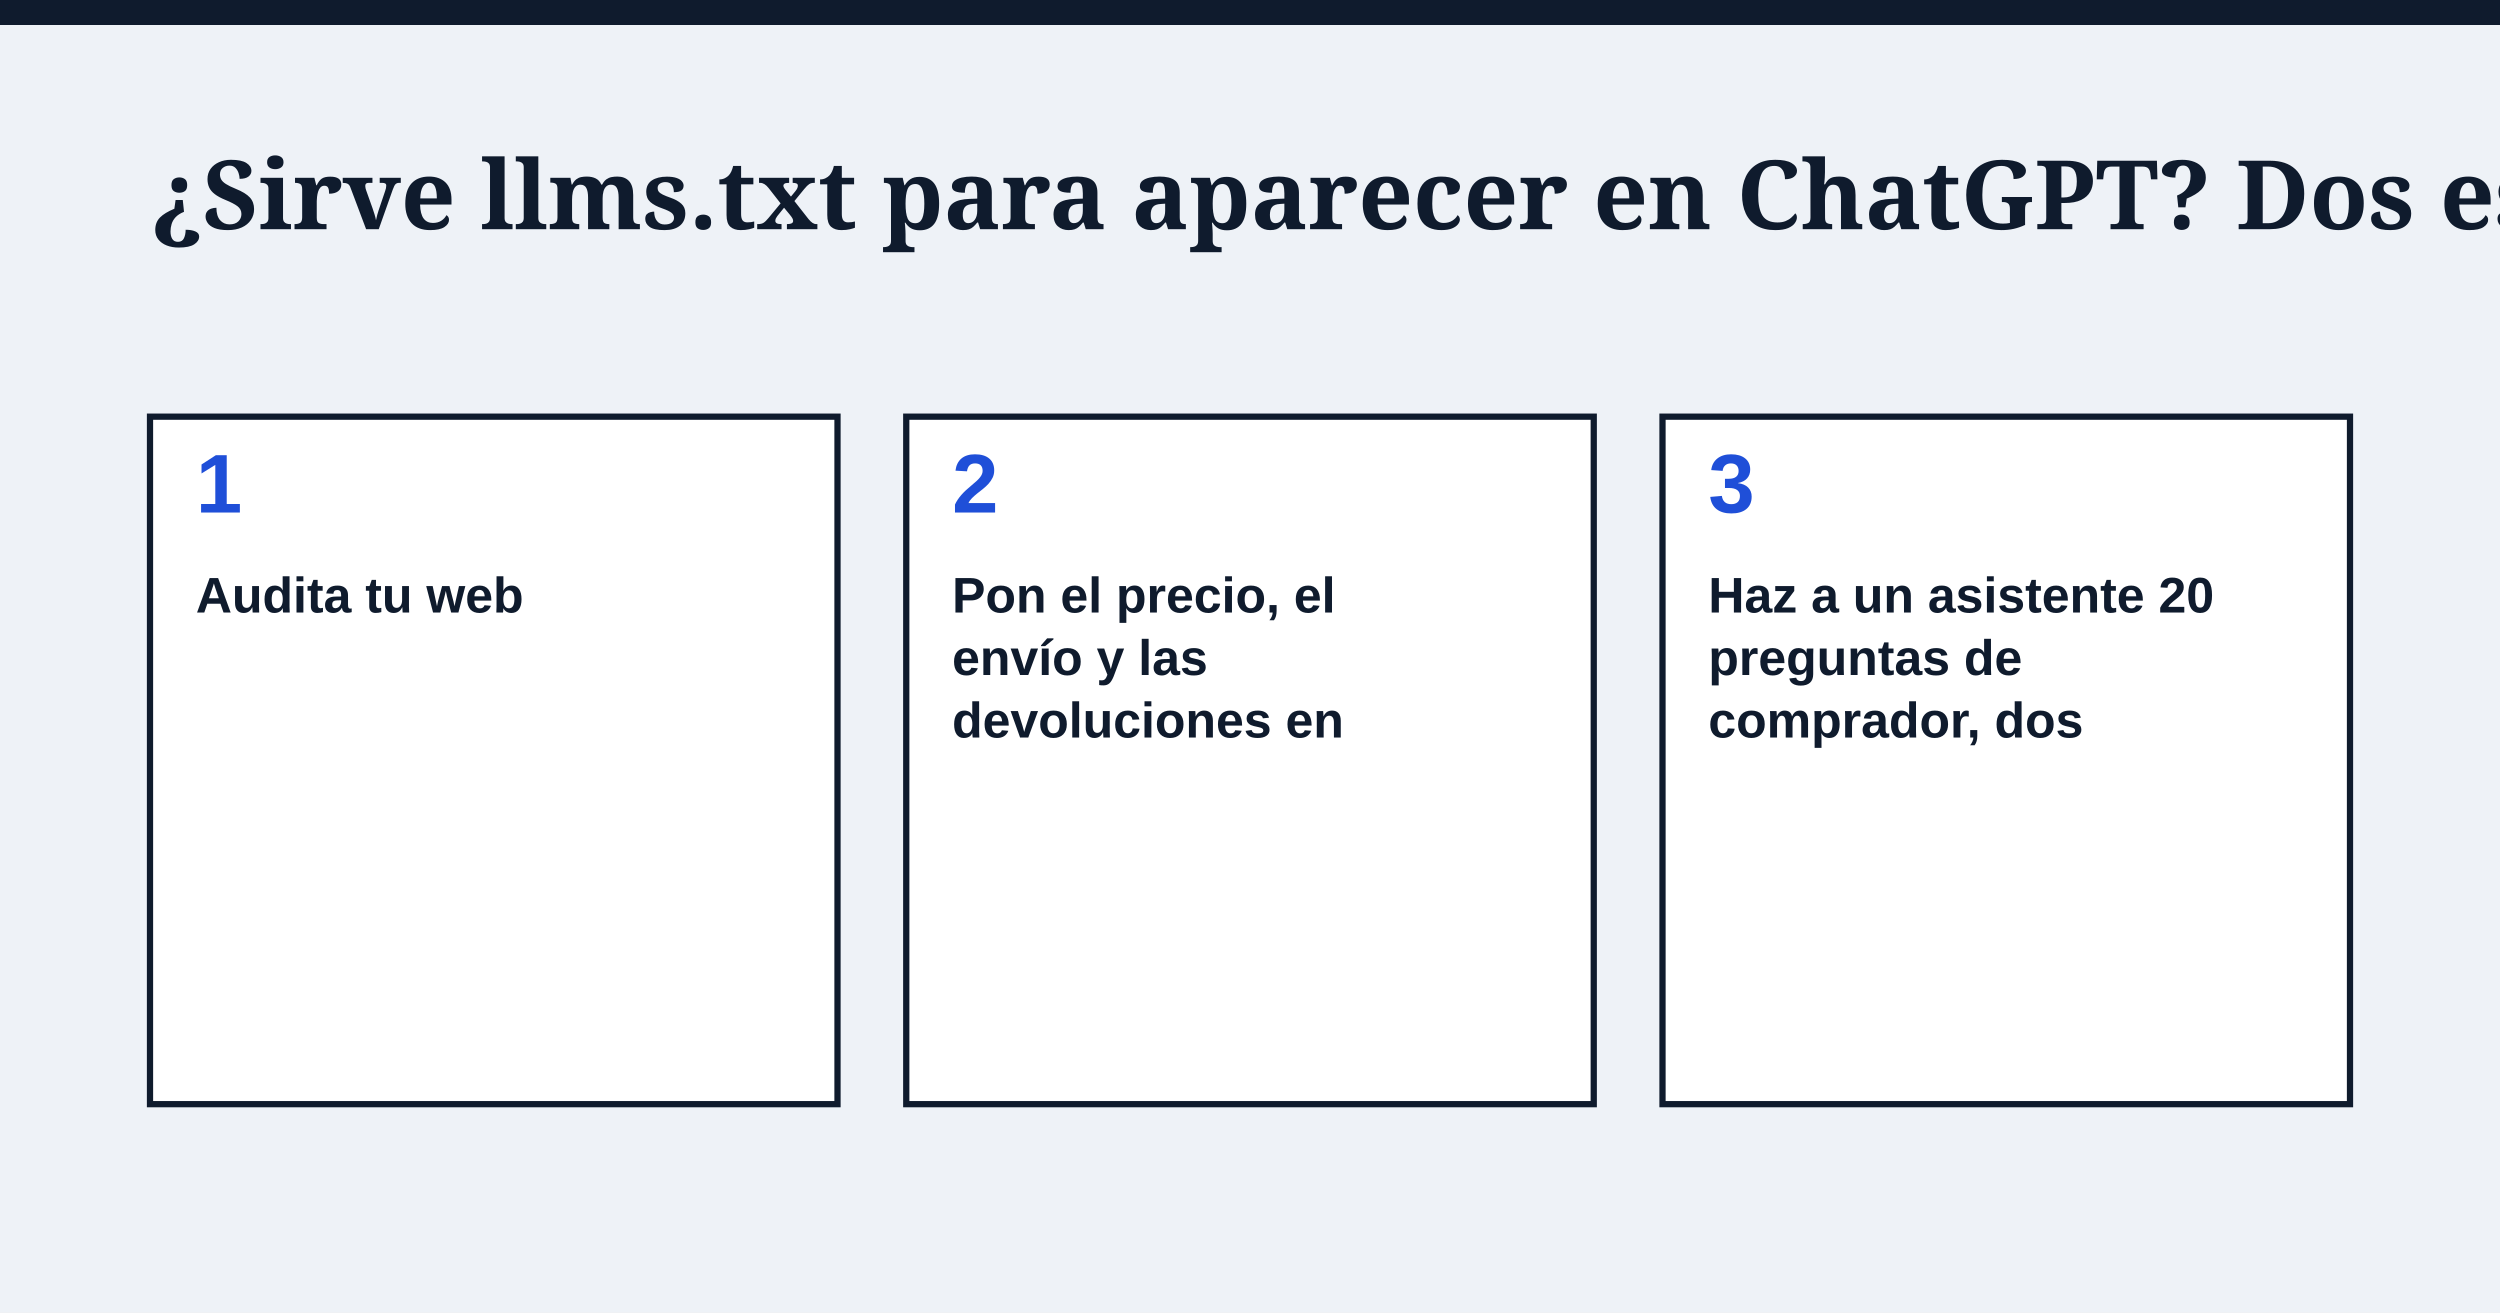
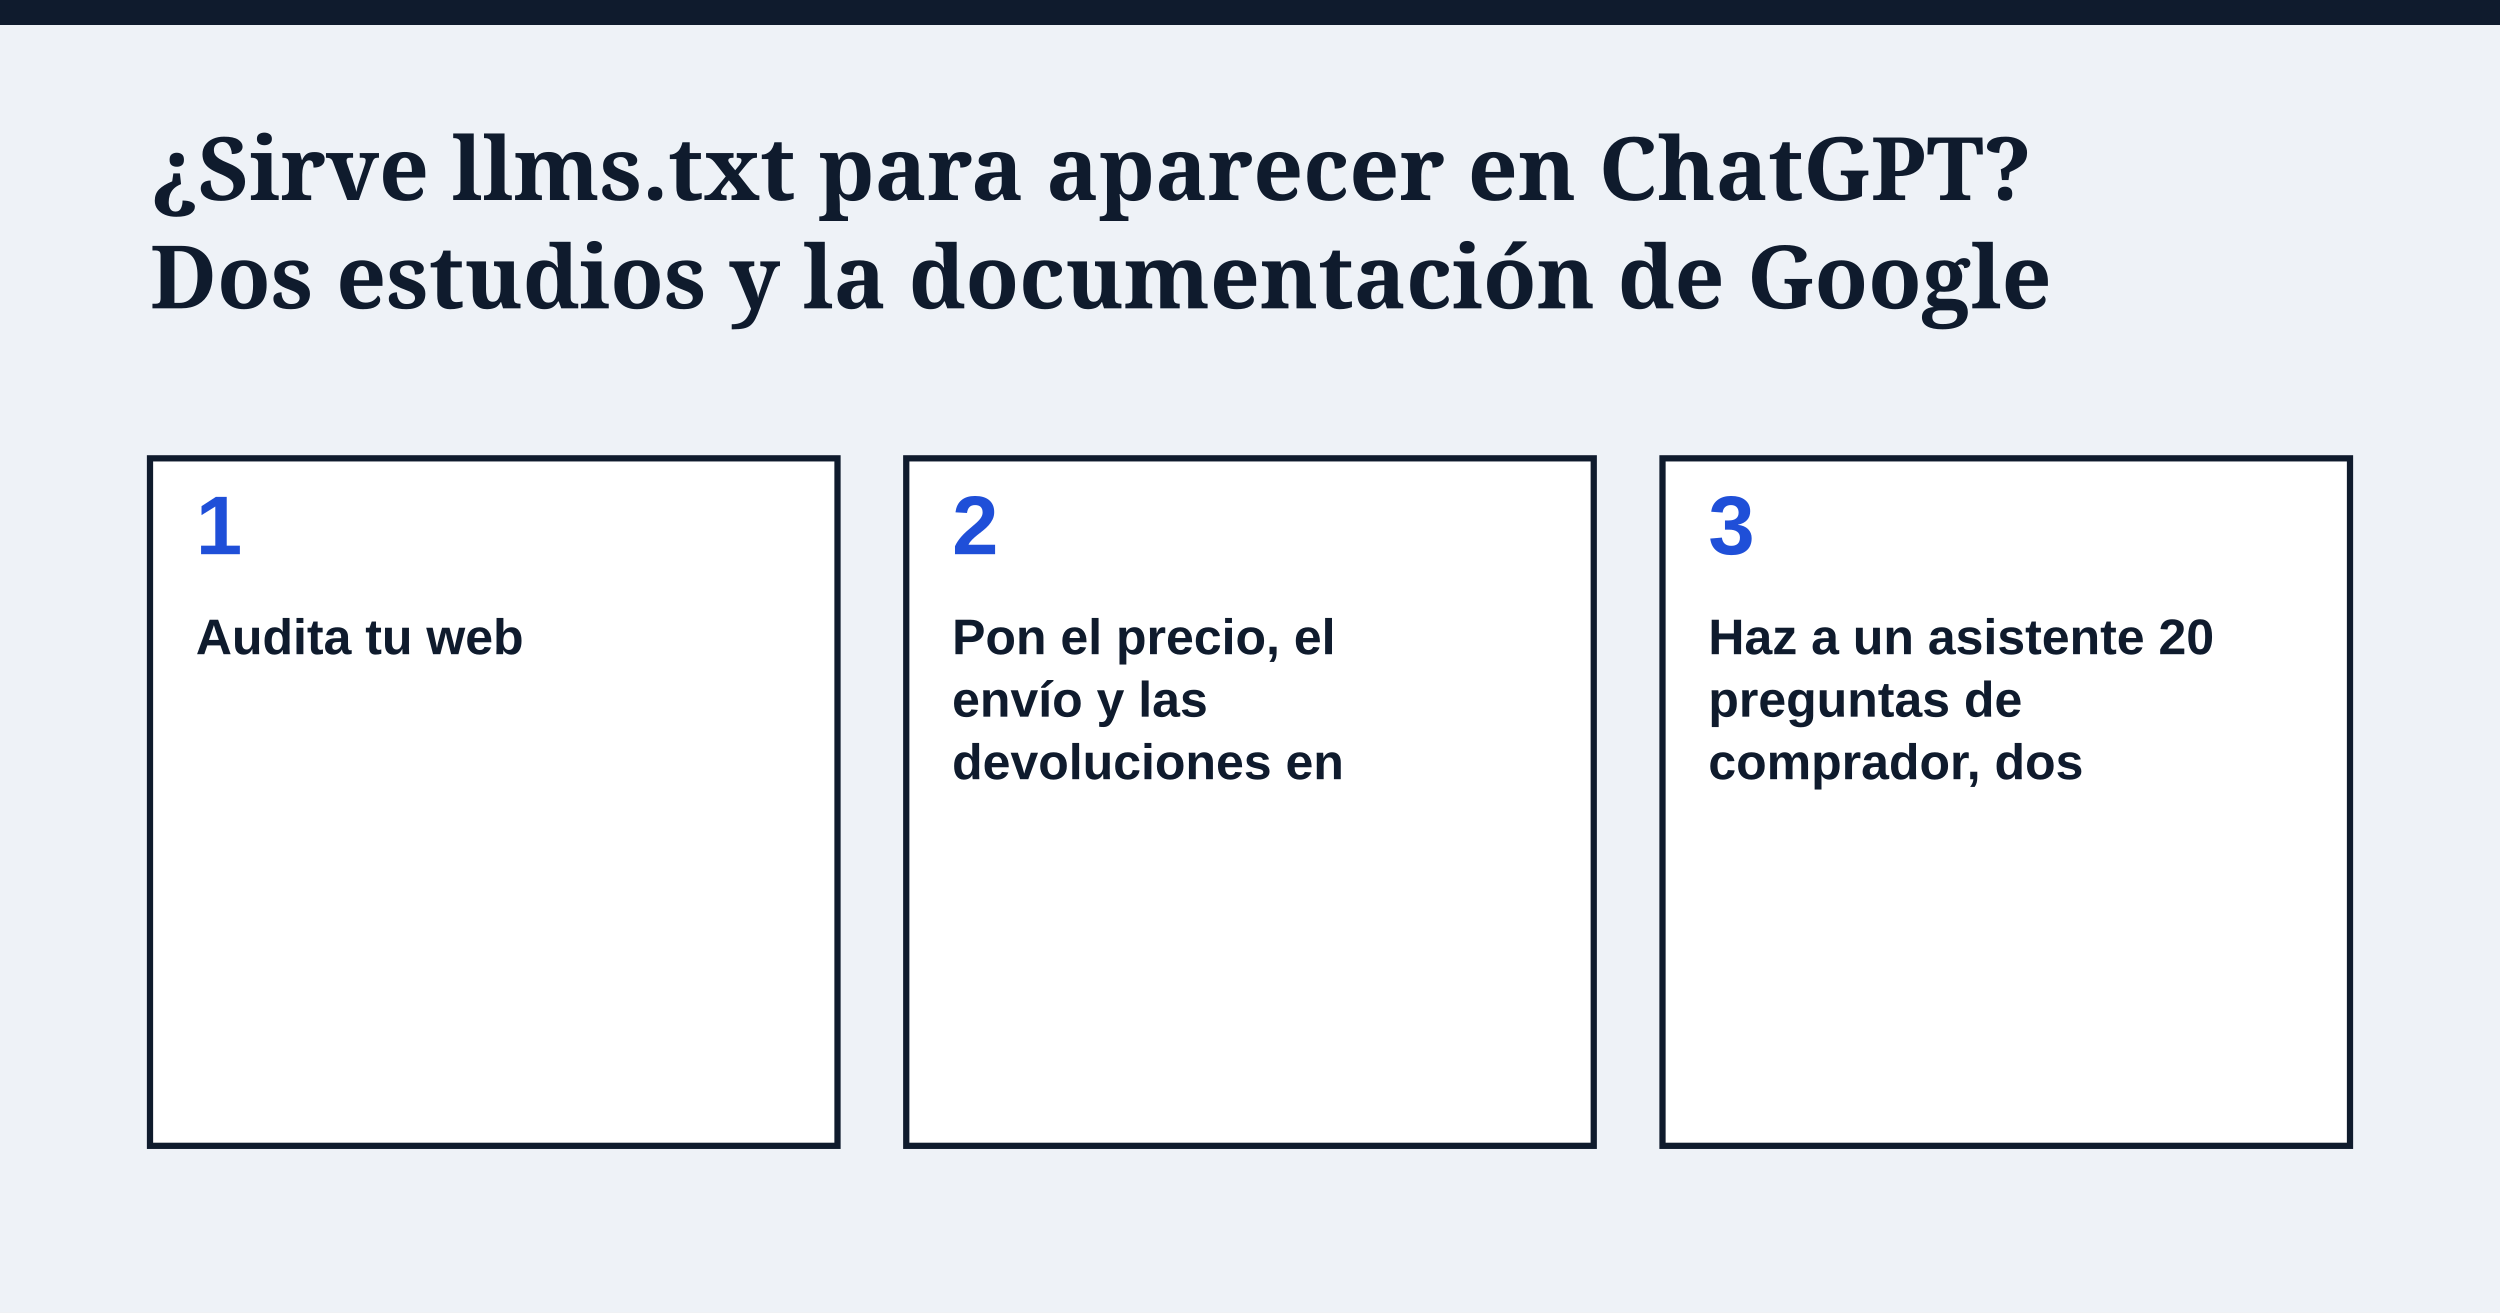
<svg xmlns="http://www.w3.org/2000/svg" viewBox="0 0 1200 630" width="1200" height="630" role="img" aria-labelledby="t d">
  <rect width="1200" height="630" fill="#EEF2F7" />
  <rect width="1200" height="12" fill="#0F1B2D" />
-   <text x="72" y="110" font-family="Georgia,serif" font-size="46" font-weight="600" fill="#0F1B2D">¿Sirve llms.txt para aparecer en ChatGPT? Dos estudios</text>
+   <text x="72" y="96" font-family="Georgia,serif" font-size="42" font-weight="600" fill="#0F1B2D">¿Sirve llms.txt para aparecer en ChatGPT?</text>
+   <text x="72" y="148" font-family="Georgia,serif" font-size="42" font-weight="600" fill="#0F1B2D">Dos estudios y la documentación de Google</text>
  <g font-family="system-ui,Arial,sans-serif" fill="#0F1B2D">
-     <rect x="72" y="200" width="330" height="330" fill="#fff" stroke="#0F1B2D" stroke-width="3" />
-     <text x="94" y="246" font-size="40" font-weight="600" fill="#1F4FD8">1</text>
-     <text x="94" y="294" font-size="24" font-weight="600">Audita tu web</text>
-     <rect x="435" y="200" width="330" height="330" fill="#fff" stroke="#0F1B2D" stroke-width="3" />
-     <text x="457" y="246" font-size="40" font-weight="600" fill="#1F4FD8">2</text>
-     <text x="457" y="294" font-size="24" font-weight="600">Pon el precio, el</text>
-     <text x="457" y="324" font-size="24" font-weight="600">envío y las</text>
-     <text x="457" y="354" font-size="24" font-weight="600">devoluciones en</text>
-     <rect x="798" y="200" width="330" height="330" fill="#fff" stroke="#0F1B2D" stroke-width="3" />
-     <text x="820" y="246" font-size="40" font-weight="600" fill="#1F4FD8">3</text>
-     <text x="820" y="294" font-size="24" font-weight="600">Haz a un asistente 20</text>
-     <text x="820" y="324" font-size="24" font-weight="600">preguntas de</text>
-     <text x="820" y="354" font-size="24" font-weight="600">comprador, dos</text>
+     <rect x="72" y="220" width="330" height="330" fill="#fff" stroke="#0F1B2D" stroke-width="3" />
+     <text x="94" y="266" font-size="40" font-weight="600" fill="#1F4FD8">1</text>
+     <text x="94" y="314" font-size="24" font-weight="600">Audita tu web</text>
+     <rect x="435" y="220" width="330" height="330" fill="#fff" stroke="#0F1B2D" stroke-width="3" />
+     <text x="457" y="266" font-size="40" font-weight="600" fill="#1F4FD8">2</text>
+     <text x="457" y="314" font-size="24" font-weight="600">Pon el precio, el</text>
+     <text x="457" y="344" font-size="24" font-weight="600">envío y las</text>
+     <text x="457" y="374" font-size="24" font-weight="600">devoluciones en</text>
+     <rect x="798" y="220" width="330" height="330" fill="#fff" stroke="#0F1B2D" stroke-width="3" />
+     <text x="820" y="266" font-size="40" font-weight="600" fill="#1F4FD8">3</text>
+     <text x="820" y="314" font-size="24" font-weight="600">Haz a un asistente 20</text>
+     <text x="820" y="344" font-size="24" font-weight="600">preguntas de</text>
+     <text x="820" y="374" font-size="24" font-weight="600">comprador, dos</text>
  </g>
</svg>
